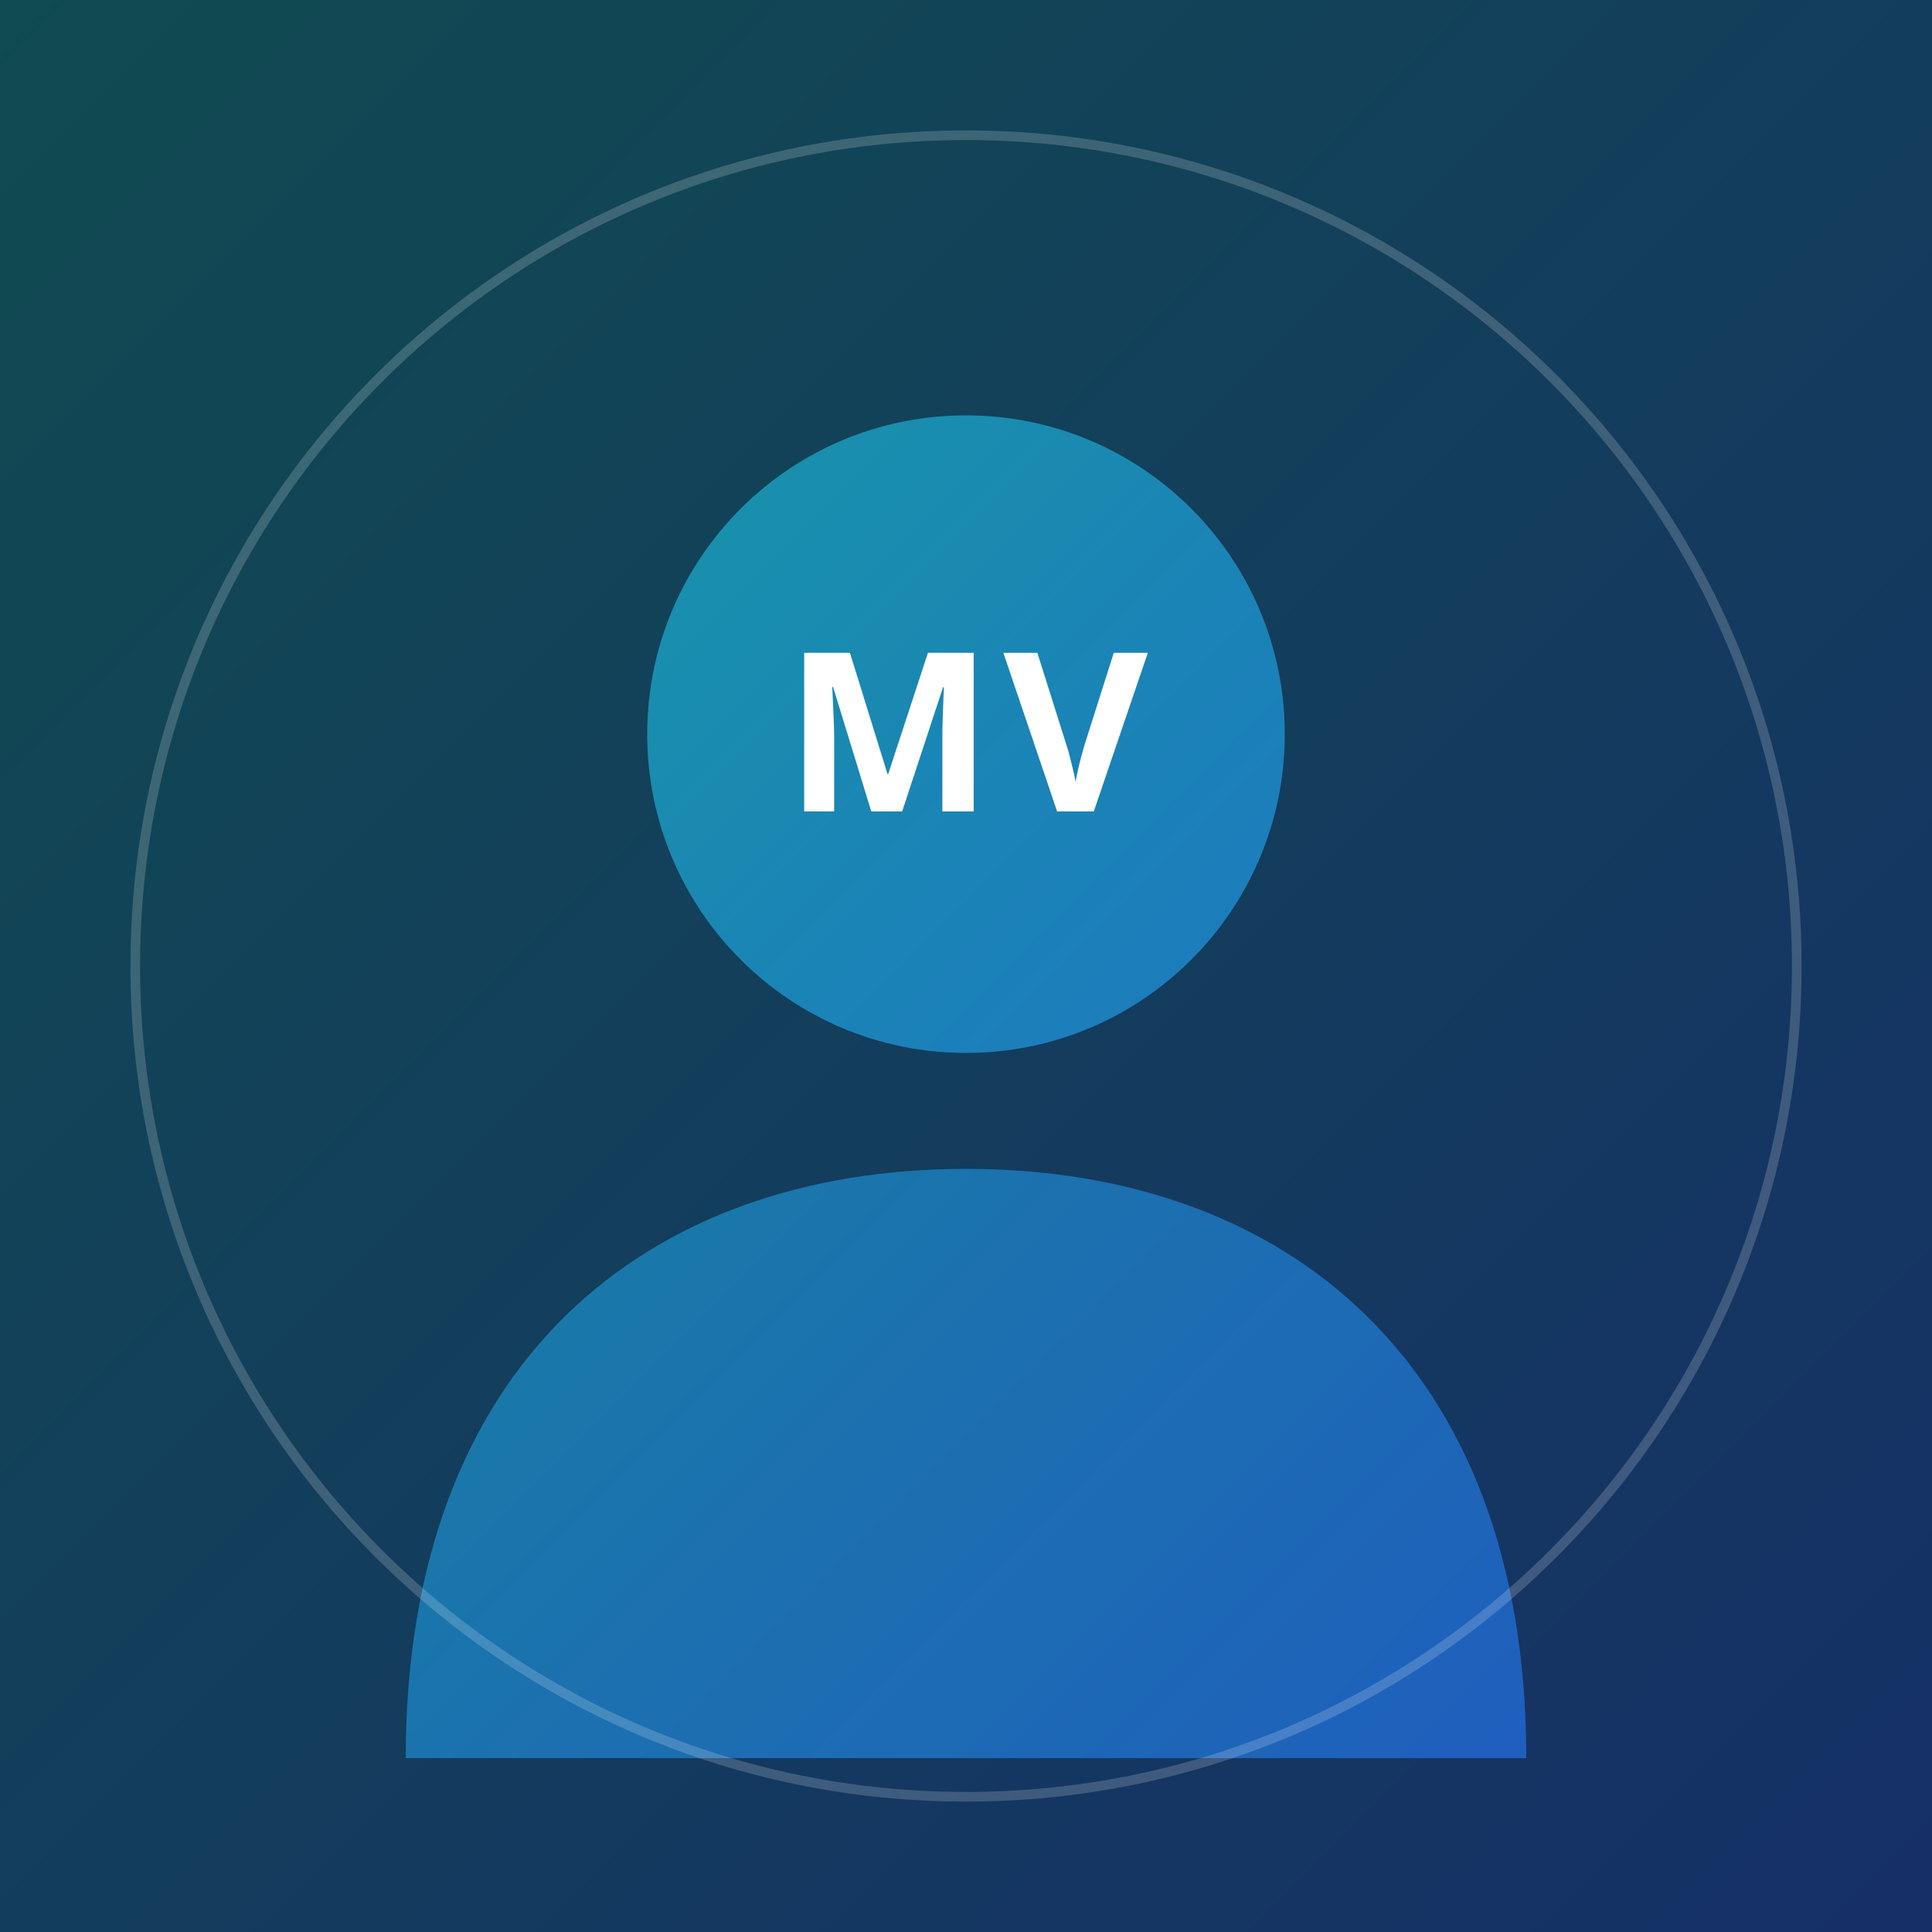
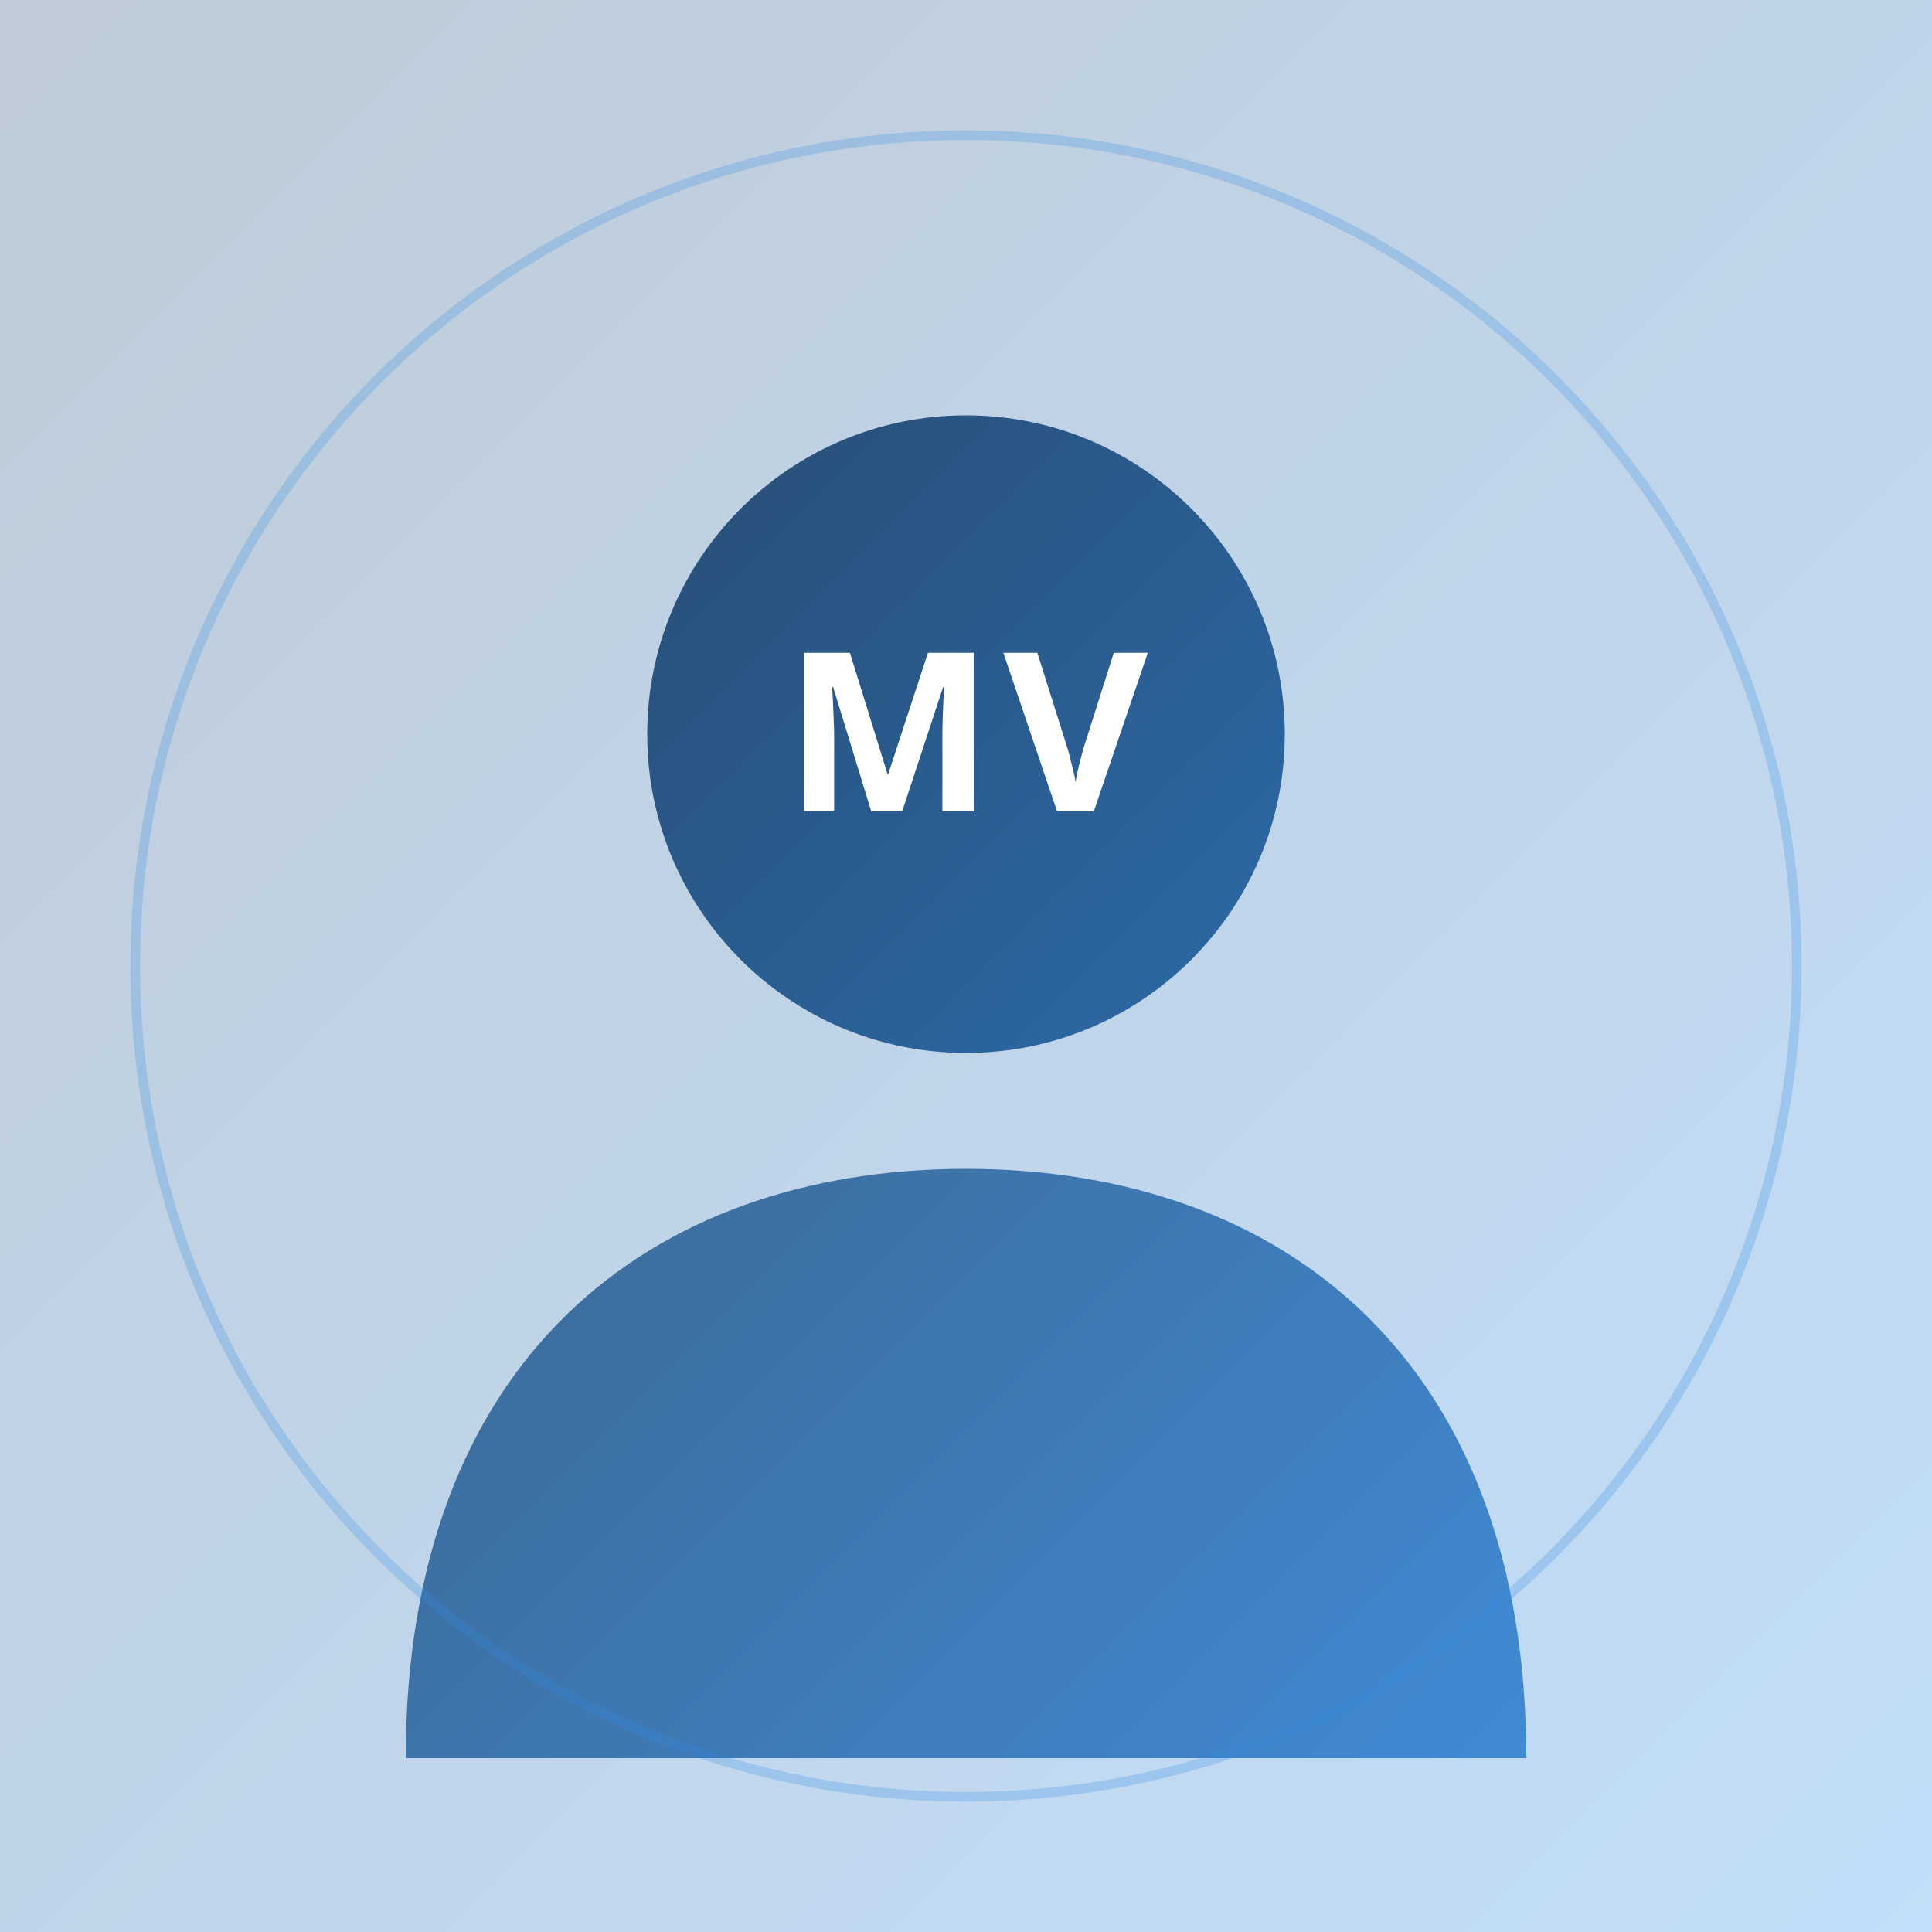
<svg xmlns="http://www.w3.org/2000/svg" viewBox="0 0 400 400" fill="none">
  <defs>
    <linearGradient id="bg" x1="0" y1="0" x2="400" y2="400" gradientUnits="userSpaceOnUse">
-       <stop offset="0%" stop-color="#14b8a6" />
-       <stop offset="100%" stop-color="#2563eb" />
+       <stop offset="0%" stop-color="#25364A" />
+       <stop offset="100%" stop-color="#318CE7" />
    </linearGradient>
  </defs>
-   <rect width="400" height="400" fill="#0f172a" />
-   <rect width="400" height="400" fill="url(#bg)" fill-opacity="0.32" />
-   <circle cx="200" cy="152" r="66" fill="url(#bg)" fill-opacity="0.85" />
-   <path d="M84 364 C84 282 134 242 200 242 C266 242 316 282 316 364" fill="url(#bg)" fill-opacity="0.72" />
-   <circle cx="200" cy="200" r="172" stroke="white" stroke-opacity="0.18" stroke-width="2" />
+   <rect width="400" height="400" fill="#EAF5FF" />
+   <rect width="400" height="400" fill="url(#bg)" fill-opacity="0.22" />
+   <circle cx="200" cy="152" r="66" fill="url(#bg)" />
+   <path d="M84 364 C84 282 134 242 200 242 C266 242 316 282 316 364" fill="url(#bg)" fill-opacity="0.88" />
+   <circle cx="200" cy="200" r="172" stroke="#318CE7" stroke-opacity="0.25" stroke-width="2" />
  <text x="200" y="168" text-anchor="middle" font-family="system-ui, sans-serif" font-size="46" font-weight="700" fill="white" letter-spacing="2">MV</text>
</svg>
